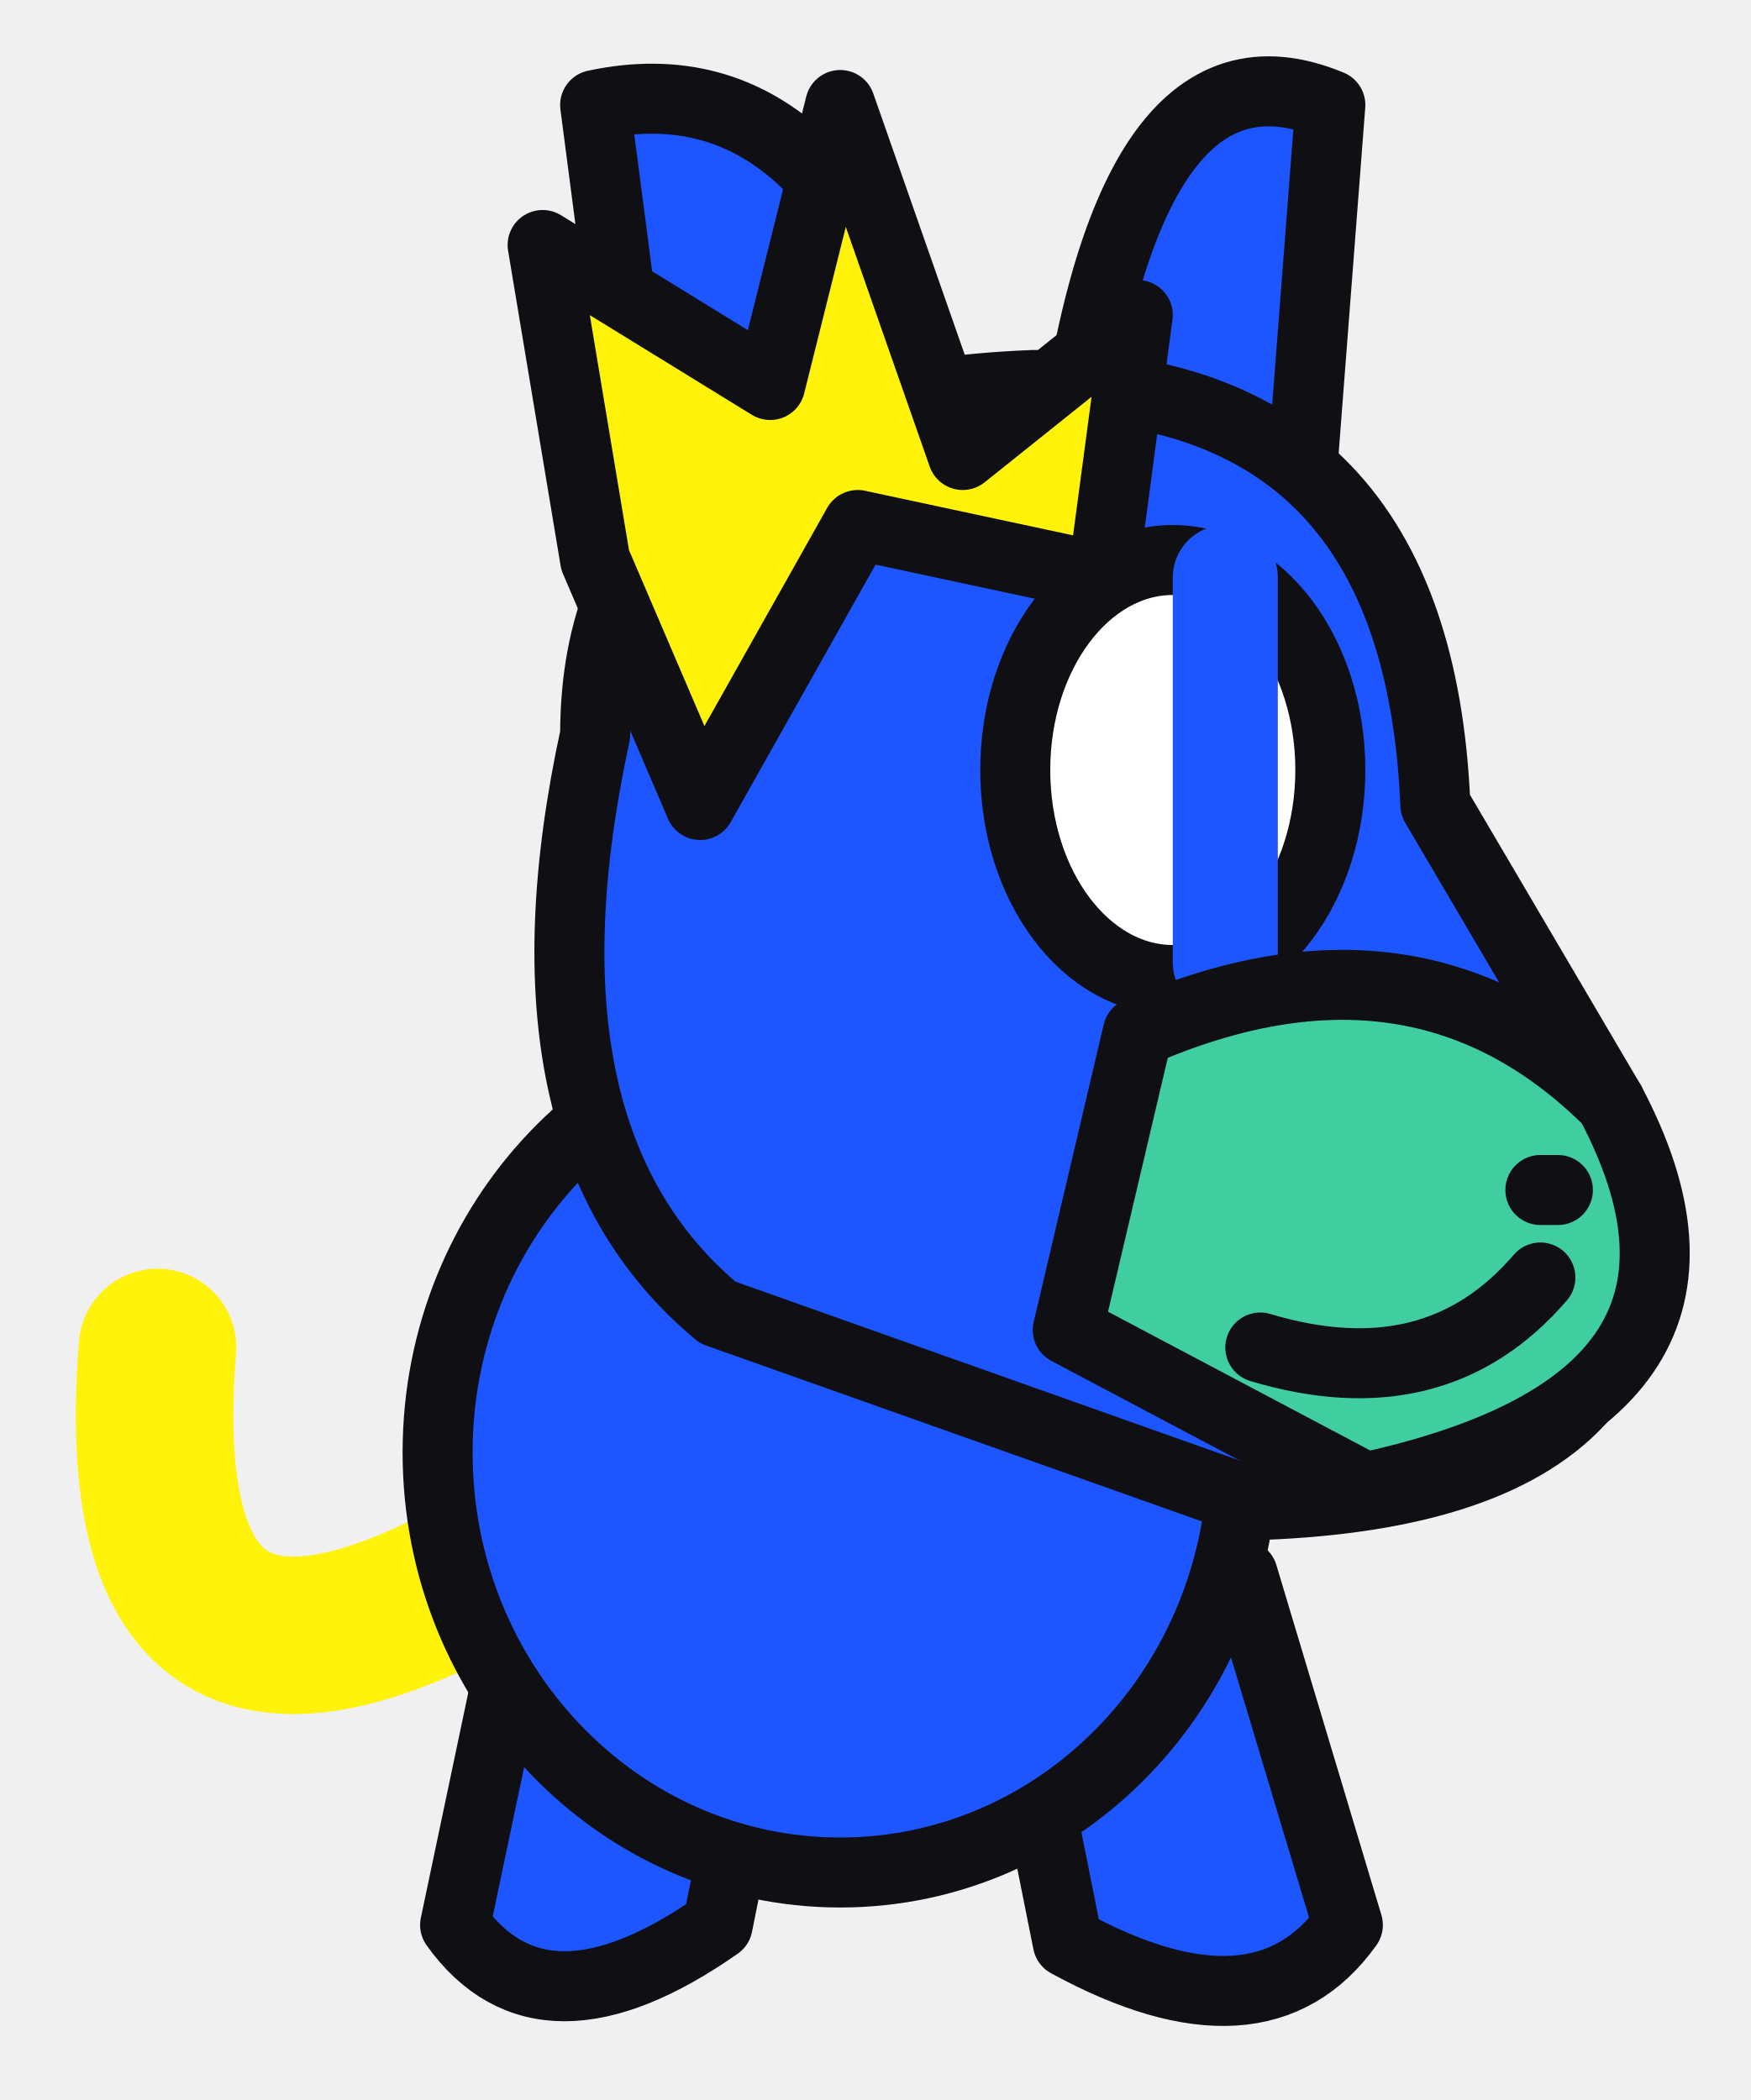
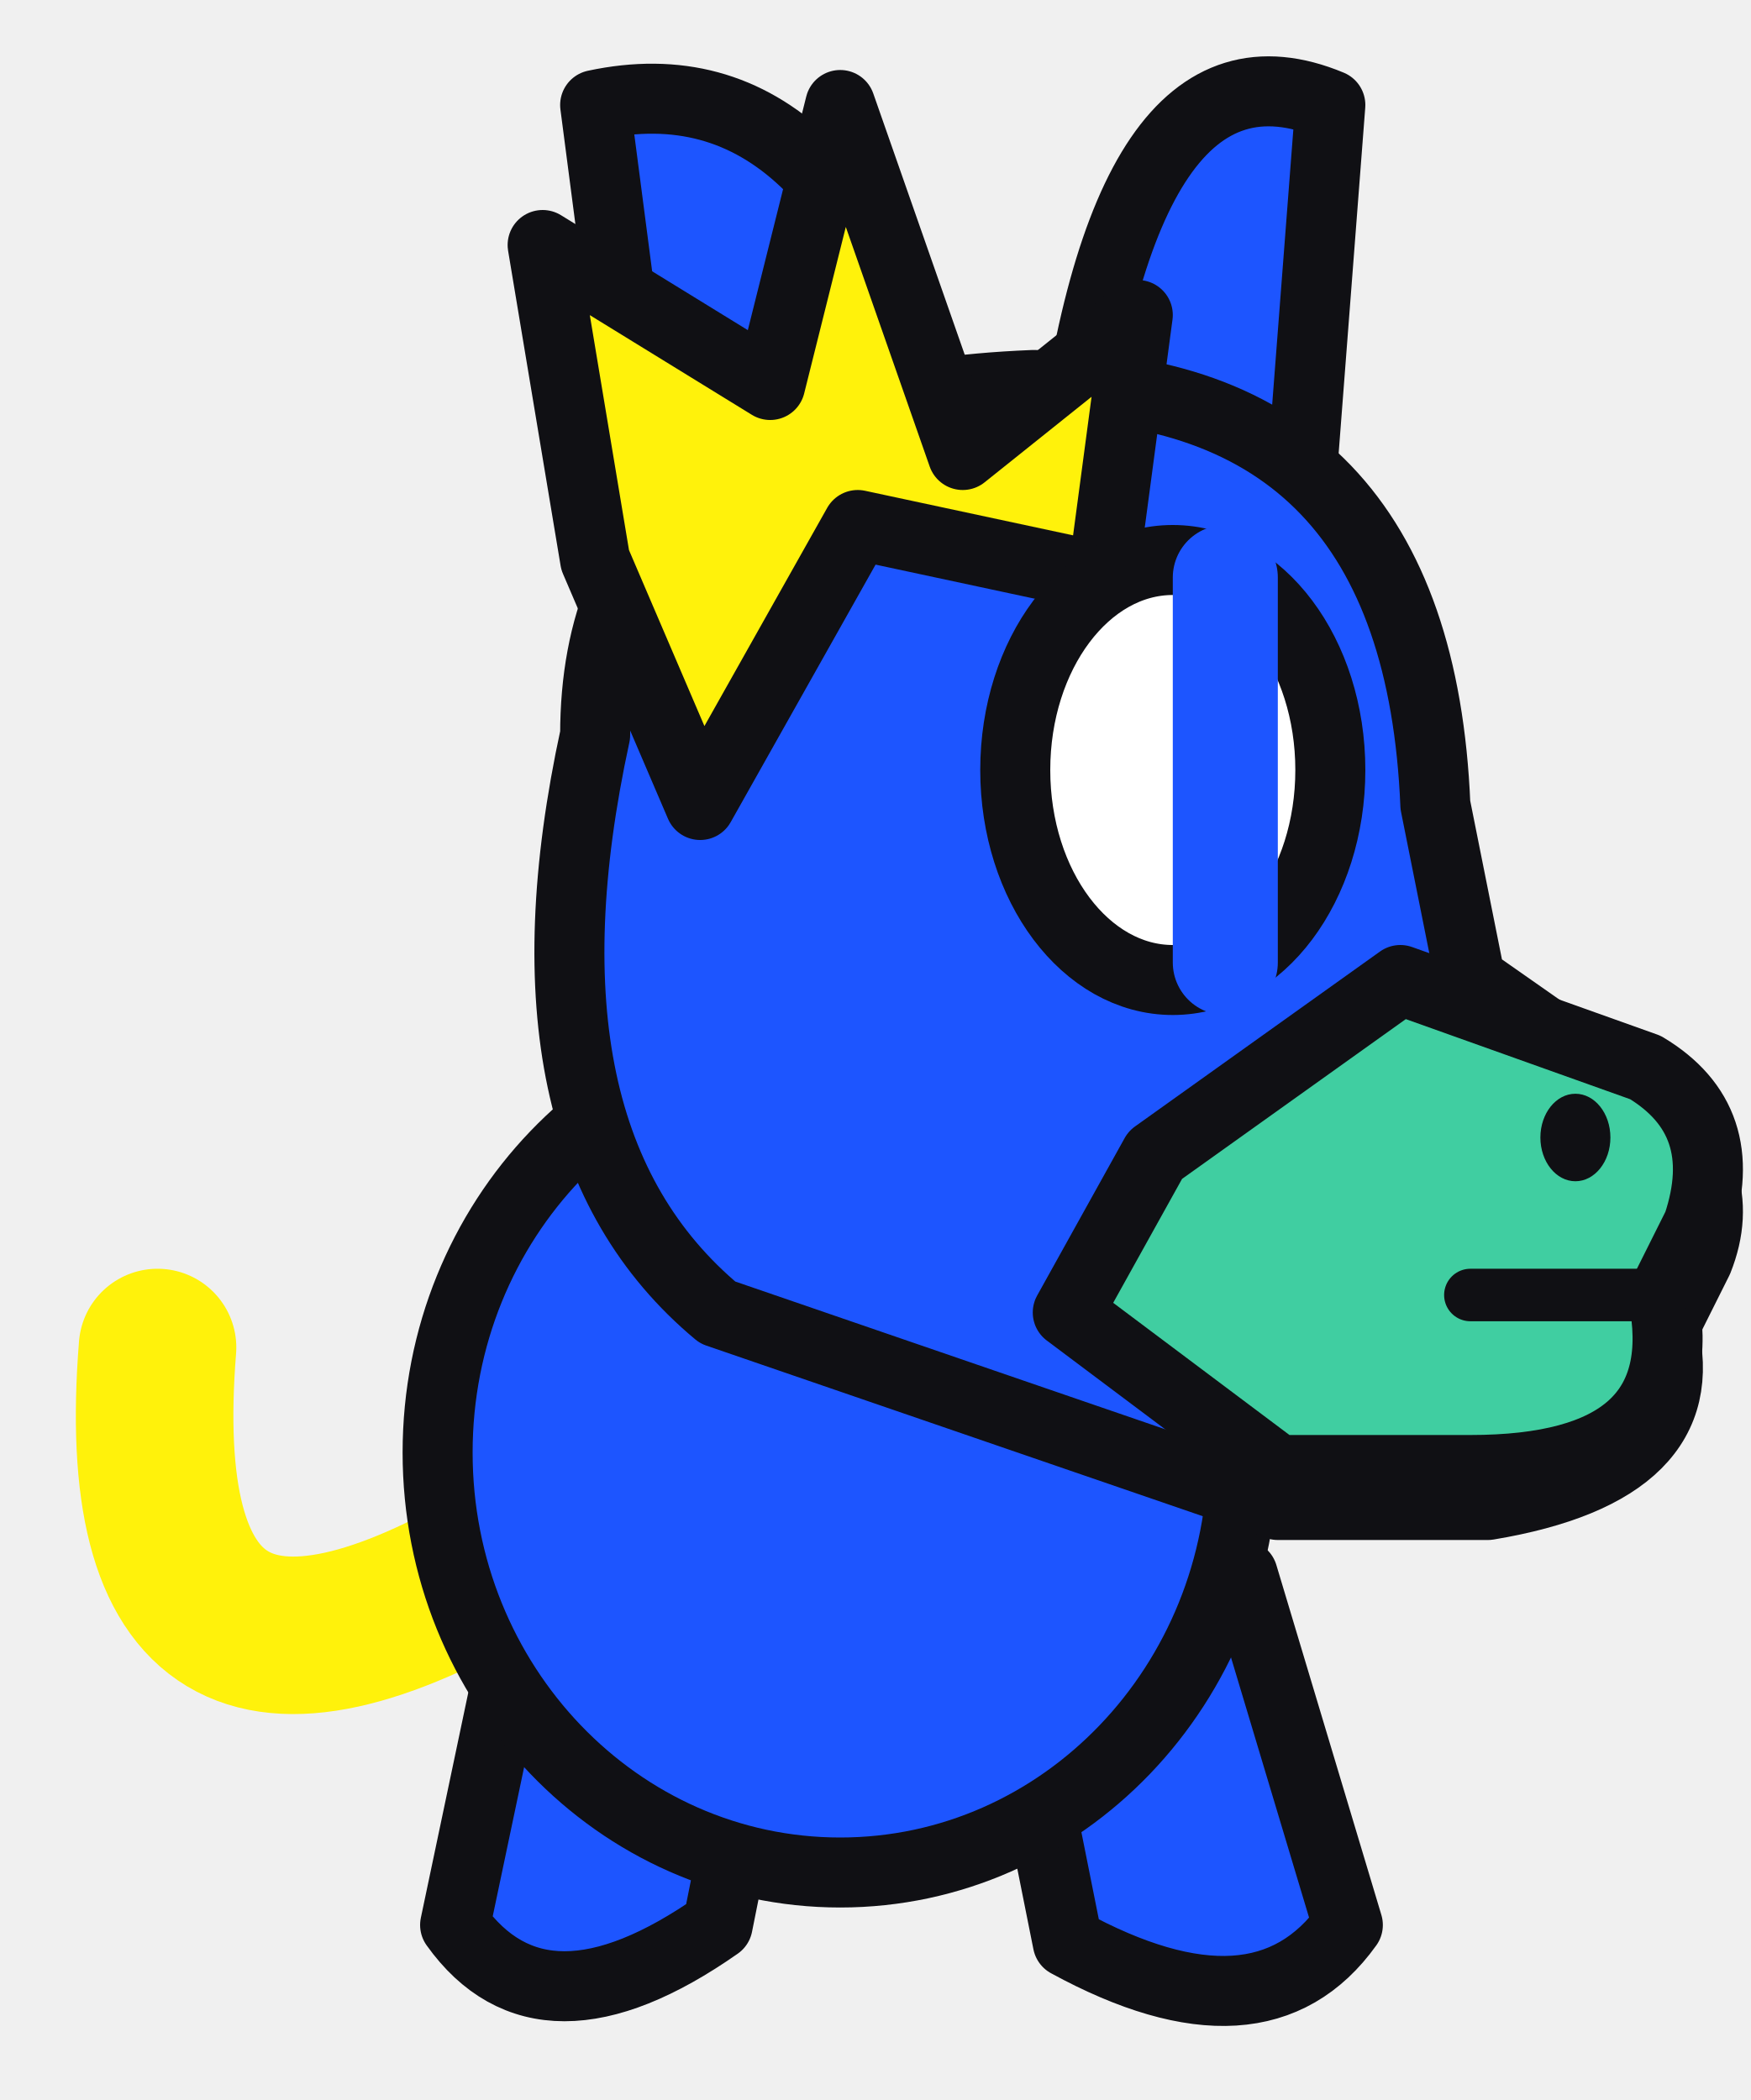
<svg xmlns="http://www.w3.org/2000/svg" viewBox="0 0 100 120">
  <g stroke="#101014" stroke-width="4" stroke-linecap="round" stroke-linejoin="round">
    <g class="animal-feet" fill="#1d55ff">
      <path d="m30 91-4 19q5 7 15 0l3-15M58 96l3 15q11 6 16-1l-6-20" />
    </g>
    <path d="M29 89Q7 102 9 77" fill="none" stroke="#fff20b" stroke-width="9" />
    <ellipse cx="48" cy="83" rx="23" ry="24" fill="#1d55ff" />
    <path d="m37 29-3-23q14-3 20 19m7 3q3-27 15-22l-2 26" fill="#1d55ff" />
-     <path d="M34 42q0-19 25-20 22 0 23 24l10 17q7 22-20 23L41 75Q29 65 34 42Z" fill="#1d55ff" />
+     <path d="M34 42q0-19 25-20 22 0 23 24l2 10 10 7q5 4 3 9l-2 4q2 8-10 10H73L41 75Q29 65 34 42Z" fill="#1d55ff" />
    <path d="m34 32-3-18 13 8 4-16 7 20 10-8-2 15-14-3-9 16Z" fill="#fff20b" />
    <ellipse cx="67" cy="44" rx="9" ry="12" fill="white" />
    <path d="M70 33v22" stroke="#1d55ff" stroke-width="6" />
-     <path d="M65 59q16-7 27 4 9 17-14 22L61 76Z" fill="#40cea1" />
-     <path d="M88 68h1M72 77q10 3 16-4" fill="none" stroke-width="4" />
+     <path d="M80 56 94 61q5 3 3 9l-2 4q2 10-11 10H73l-12-9 5-9Z" fill="#40cea1" />
+     <ellipse cx="90" cy="65" rx="2" ry="2.5" fill="#101014" stroke="none" />
+     <path d="M95 74H84" fill="none" stroke-width="3" />
  </g>
</svg>
